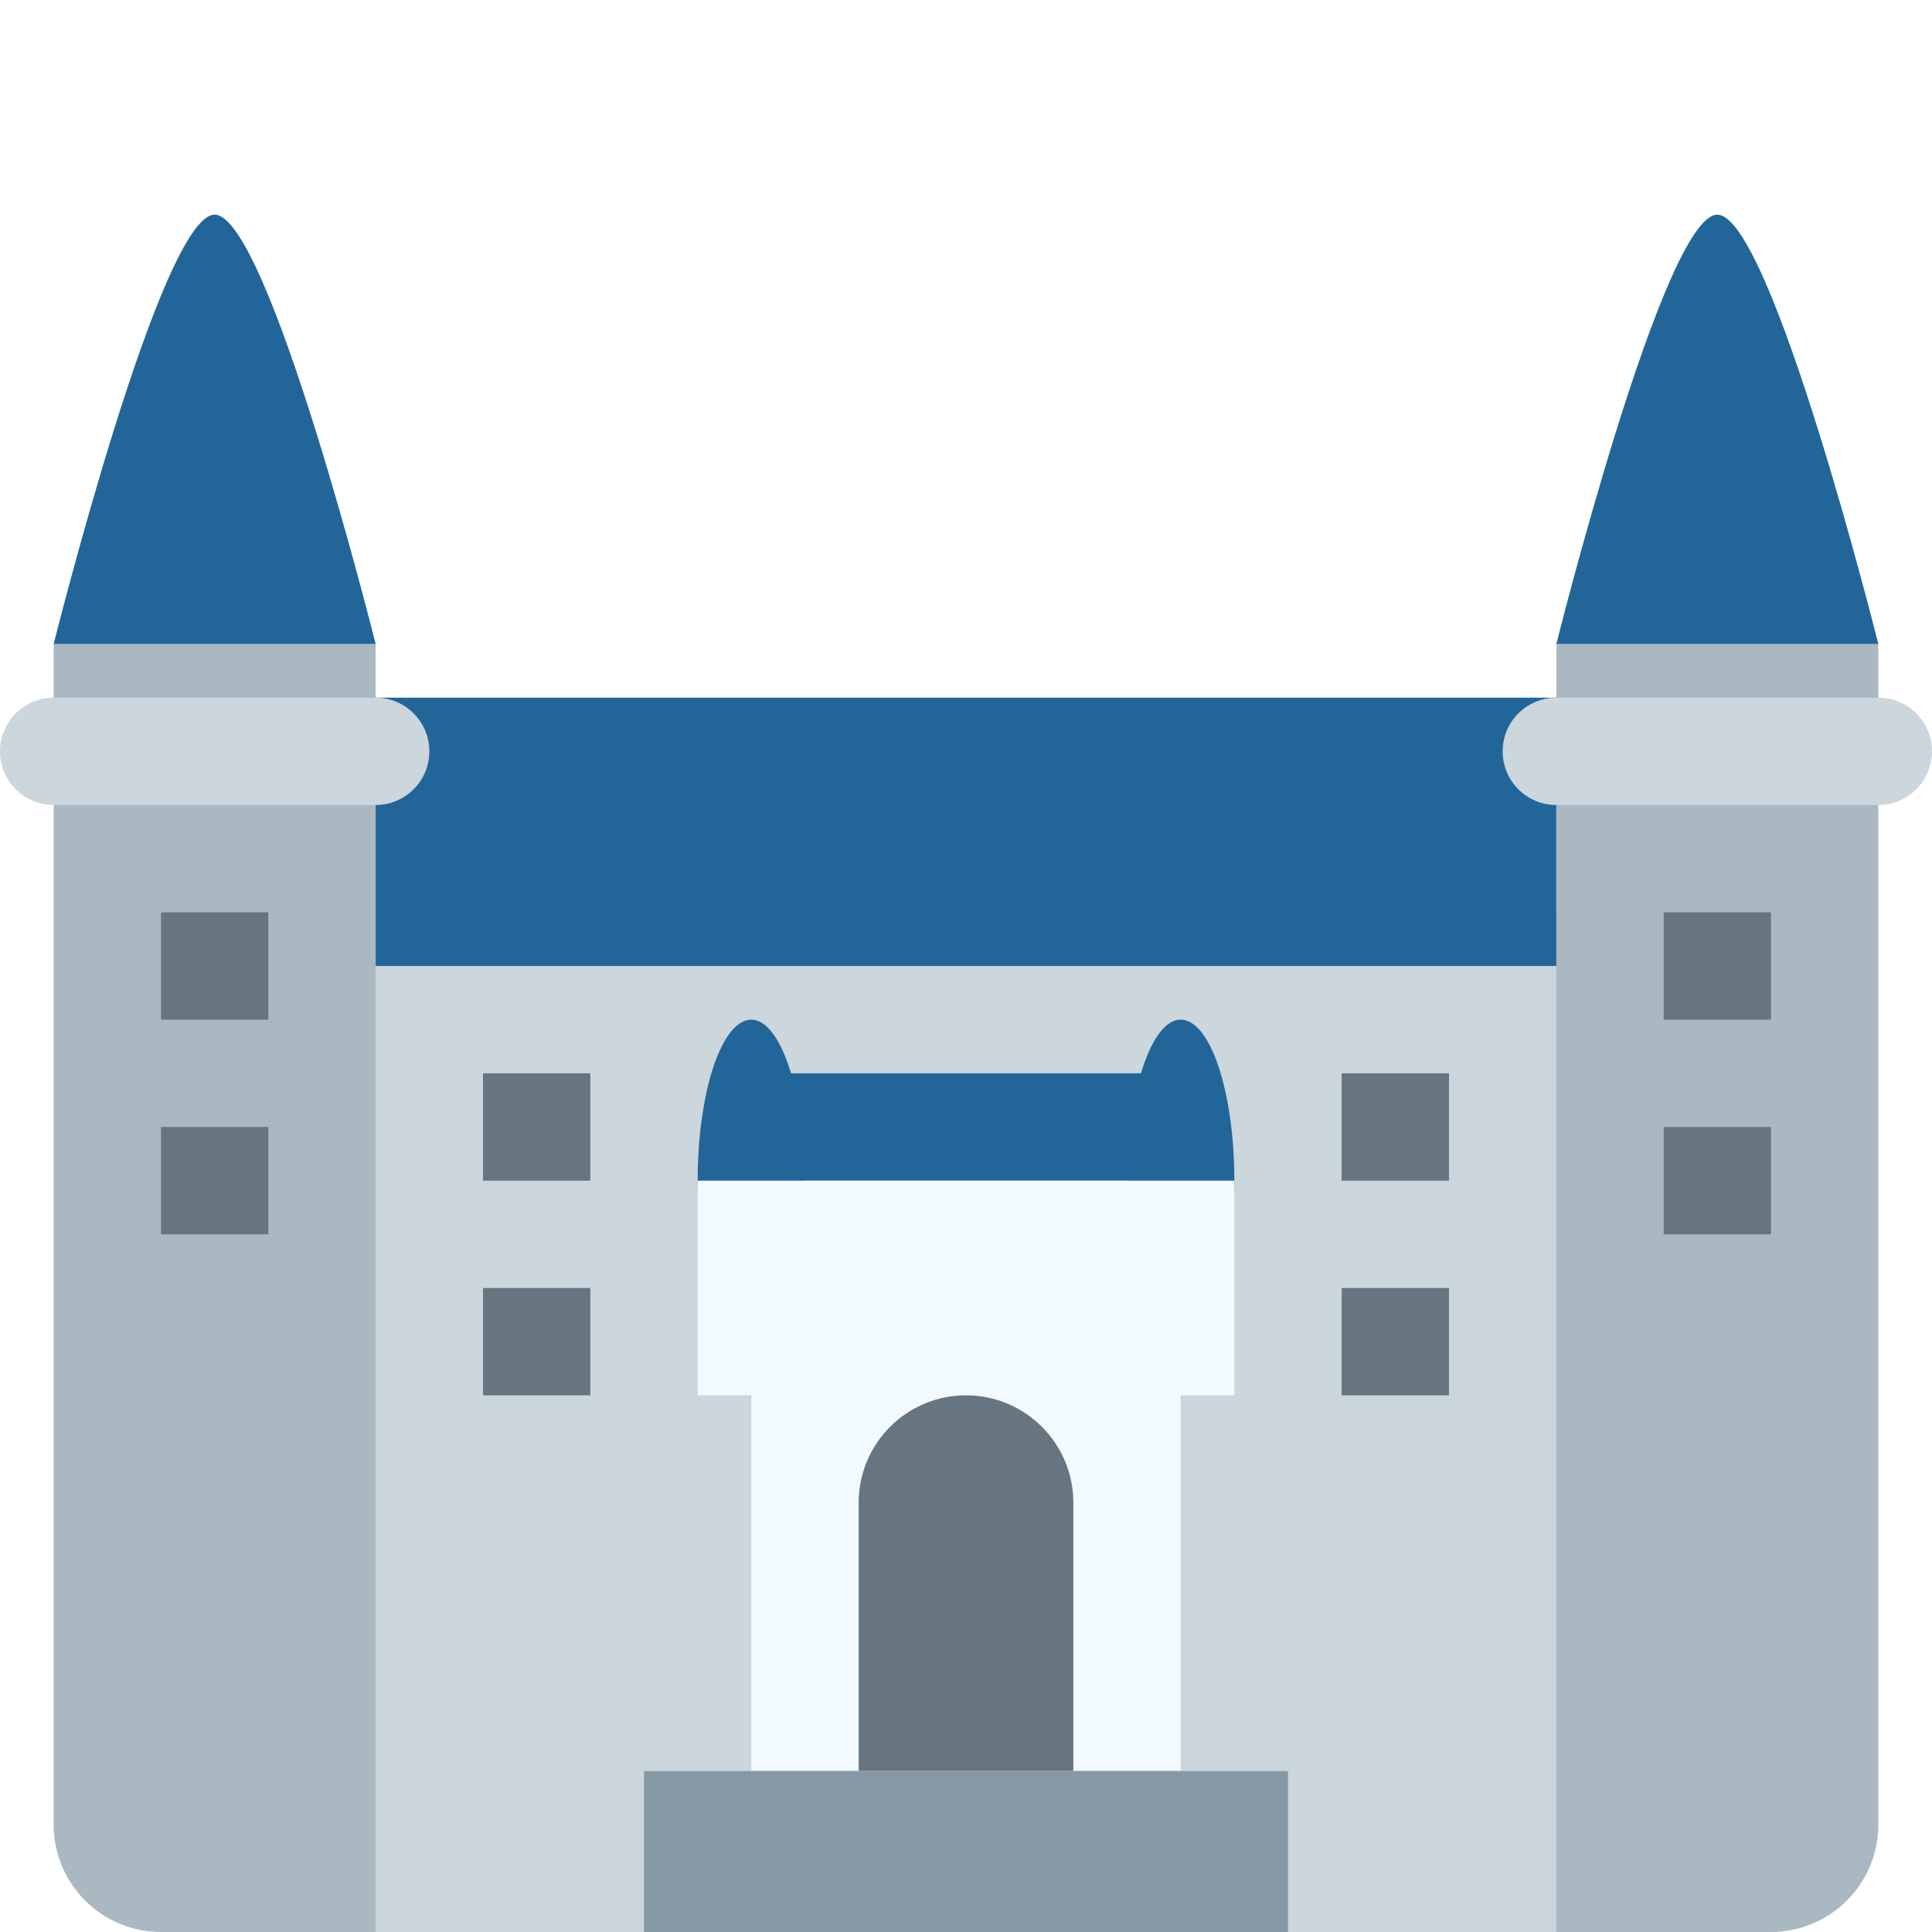
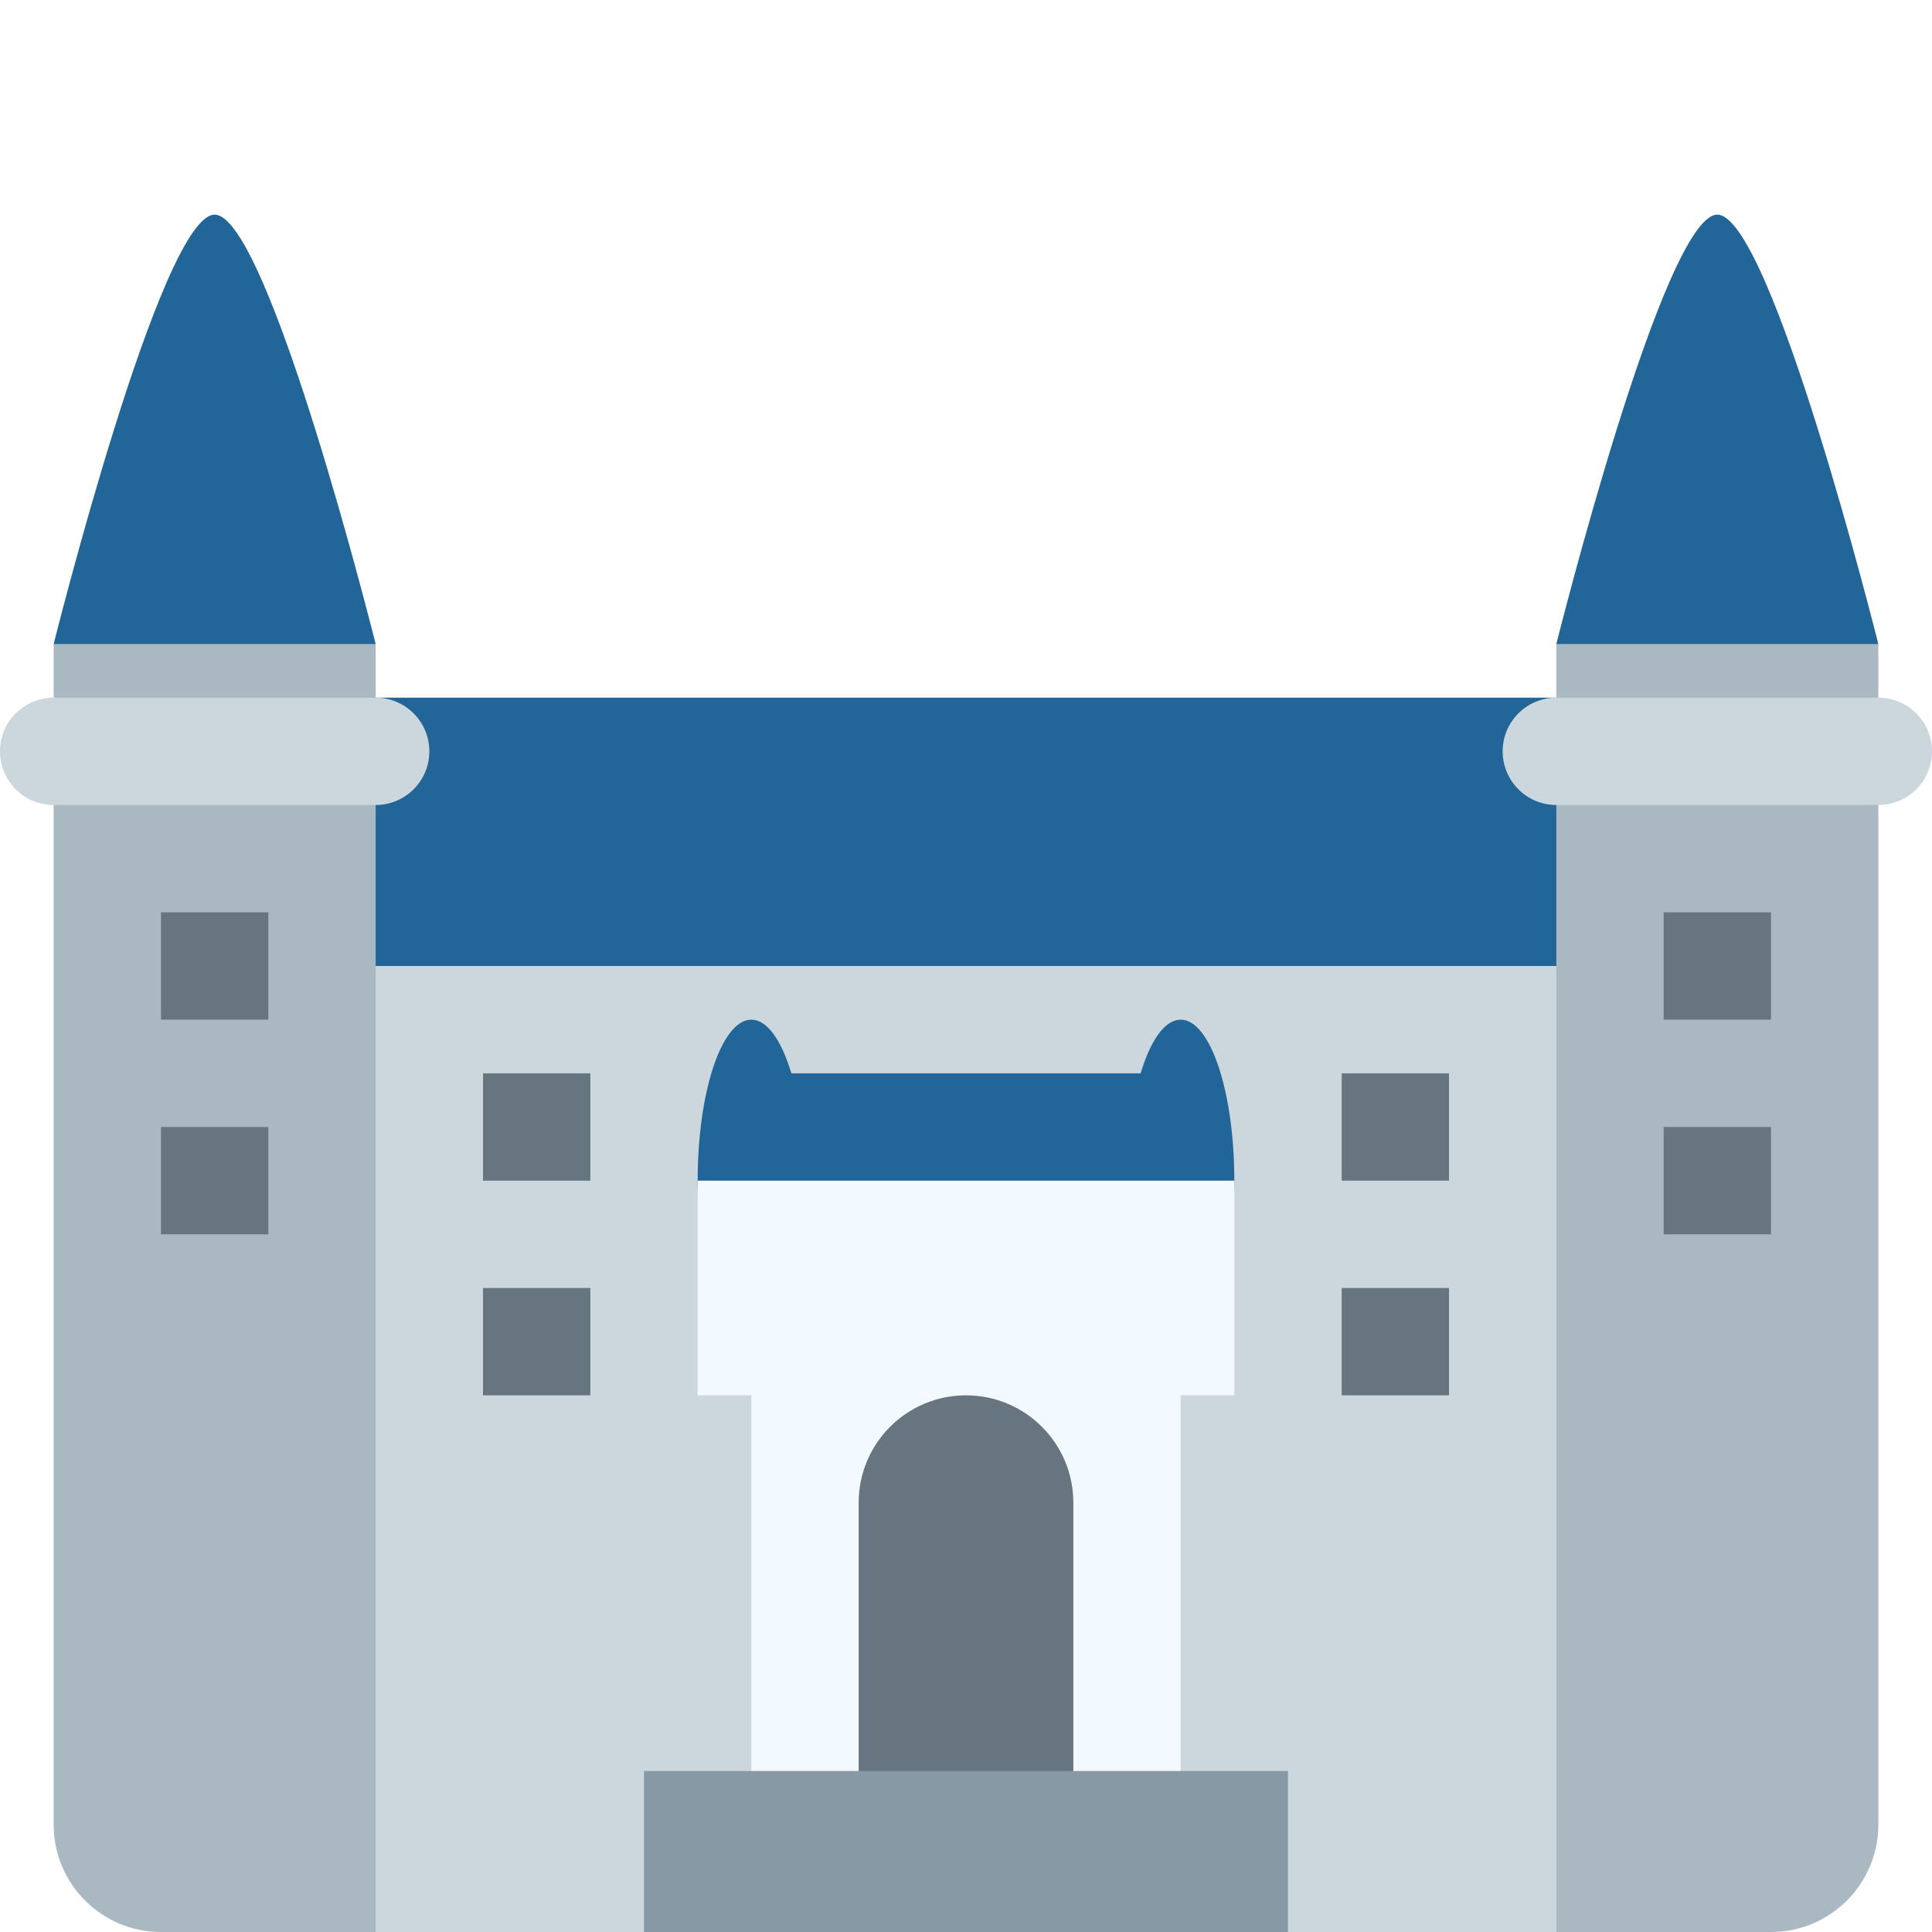
<svg xmlns="http://www.w3.org/2000/svg" viewBox="0 0 36 36">
-   <path fill="#CCD6DD" d="M4 17h28v19H4z" />
-   <path fill="#269" d="M6 13h23v5H6z" />
-   <path fill="#AAB8C2" d="M1 12v22c0 1.104.896 2 2 2h4V12H1zm28 0v24h4c1.104 0 2-.896 2-2V12h-6z" />
-   <path fill="#F2F9FF" d="M14 22h8v11h-8z" />
-   <path fill="#269" d="M22 19c-.295 0-.558.391-.74 1h-6.52c-.183-.609-.445-1-.74-1-.552 0-1 1.344-1 3 0 1.657.448 3 1 3s1-1.343 1-3h6c0 1.657.447 3 1 3s1-1.343 1-3c0-1.656-.447-3-1-3z" />
-   <path fill="#66757F" d="M3 17h2v2H3zm6 3h2v2H9zm16 0h2v2h-2zM9 24h2v2H9zm16 0h2v2h-2zM3 21h2v2H3zm28-4h2v2h-2zm0 4h2v2h-2z" />
-   <path fill="#F2F9FF" d="M13 22h10v4H13z" />
-   <path fill="#66757F" d="M18 26c-1.104 0-2 .896-2 2v5h4v-5c0-1.104-.896-2-2-2z" />
-   <path fill="#8899A6" d="M12 33h12v3H12z" />
-   <path fill="#269" d="M1 12h6S5 4 4 4s-3 8-3 8zm28 0h6s-2-8-3-8-3 8-3 8z" />
-   <path fill="#CCD6DD" d="M8 14c0 .552-.448 1-1 1H1c-.552 0-1-.448-1-1s.448-1 1-1h6c.552 0 1 .448 1 1zm28 0c0 .552-.447 1-1 1h-6c-.553 0-1-.448-1-1s.447-1 1-1h6c.553 0 1 .448 1 1z" />
+   <path d="M 4,17 h28 v16 l-3,3 h-22 l-3,-3 v-16 Z" fill="#CCD6DD" />
+   <path d="M 6,13 h24 v5 h-24 v-5 Z" fill="#269" />
+   <ellipse cx="14" cy="22" rx="1" ry="3" fill="#269" />
+   <ellipse cx="22" cy="22" rx="1" ry="3" fill="#269" />
+   <path fill="#269" d="M 14,20 h8 v4 h-8 v-4 Z" />
+   <path d="M 1,12 s 2,-8 3,-8 s 3,8 3,8 l-3,3 l-3,-3 Z" fill="#269" />
+   <path d="M 29,12 s 2,-8 3,-8 s 3,8 3,8 l-3,3 l-3,-3 Z" fill="#269" />
+   <path d="M 1,12 h6 v24 h-4 a 2,2 0 01 -2,-2 v-22 Z" fill="#AAB8C2" />
+   <path d="M 29,12 h6 v22 a 2,2 0 01 -2,2 h-4 v-24 Z" fill="#AAB8C2" />
+   <path d="M 14,24 h8 v10 h-8 v-10 Z" fill="#F2F9FF" />
+   <path d="M 13,22 h10 v4 h-10 v-4 Z" fill="#F2F9FF" />
+   <path d="M 3,17 h2 v2 h-2 v-2 Z" fill="#66757F" />
+   <path d="M 3,21 h2 v2 h-2 v-2 Z" fill="#66757F" />
+   <path d="M 9,20 h2 v2 h-2 v-2 Z" fill="#66757F" />
+   <path d="M 9,24 h2 v2 h-2 v-2 Z" fill="#66757F" />
+   <path d="M 25,20 h2 v2 h-2 v-2 Z" fill="#66757F" />
+   <path d="M 25,24 h2 v2 h-2 v-2 Z" fill="#66757F" />
+   <path d="M 31,17 h2 v2 h-2 v-2 Z" fill="#66757F" />
+   <path d="M 31,21 h2 v2 h-2 v-2 Z" fill="#66757F" />
+   <path d="M 16,28 a 2,2 0 01 4,0 v6 h-4 v-6 Z" fill="#66757F" />
+   <path d="M 12,33 h12 v3 h-12 v-3 Z" fill="#8899A6" />
+   <path fill="#CCD6DD" d="M 0,14 a 1,1 0 01 1,-1 h6 a 1,1 0 01 1,1 a 1,1 0 01 -1,1 h-6 a 1,1 0 01 -1,-1 Z" />
+   <path fill="#CCD6DD" d="M 28,14 a 1,1 0 01 1,-1 h6 a 1,1 0 01 1,1 a 1,1 0 01 -1,1 h-6 a 1,1 0 01 -1,-1 Z" />
</svg>
